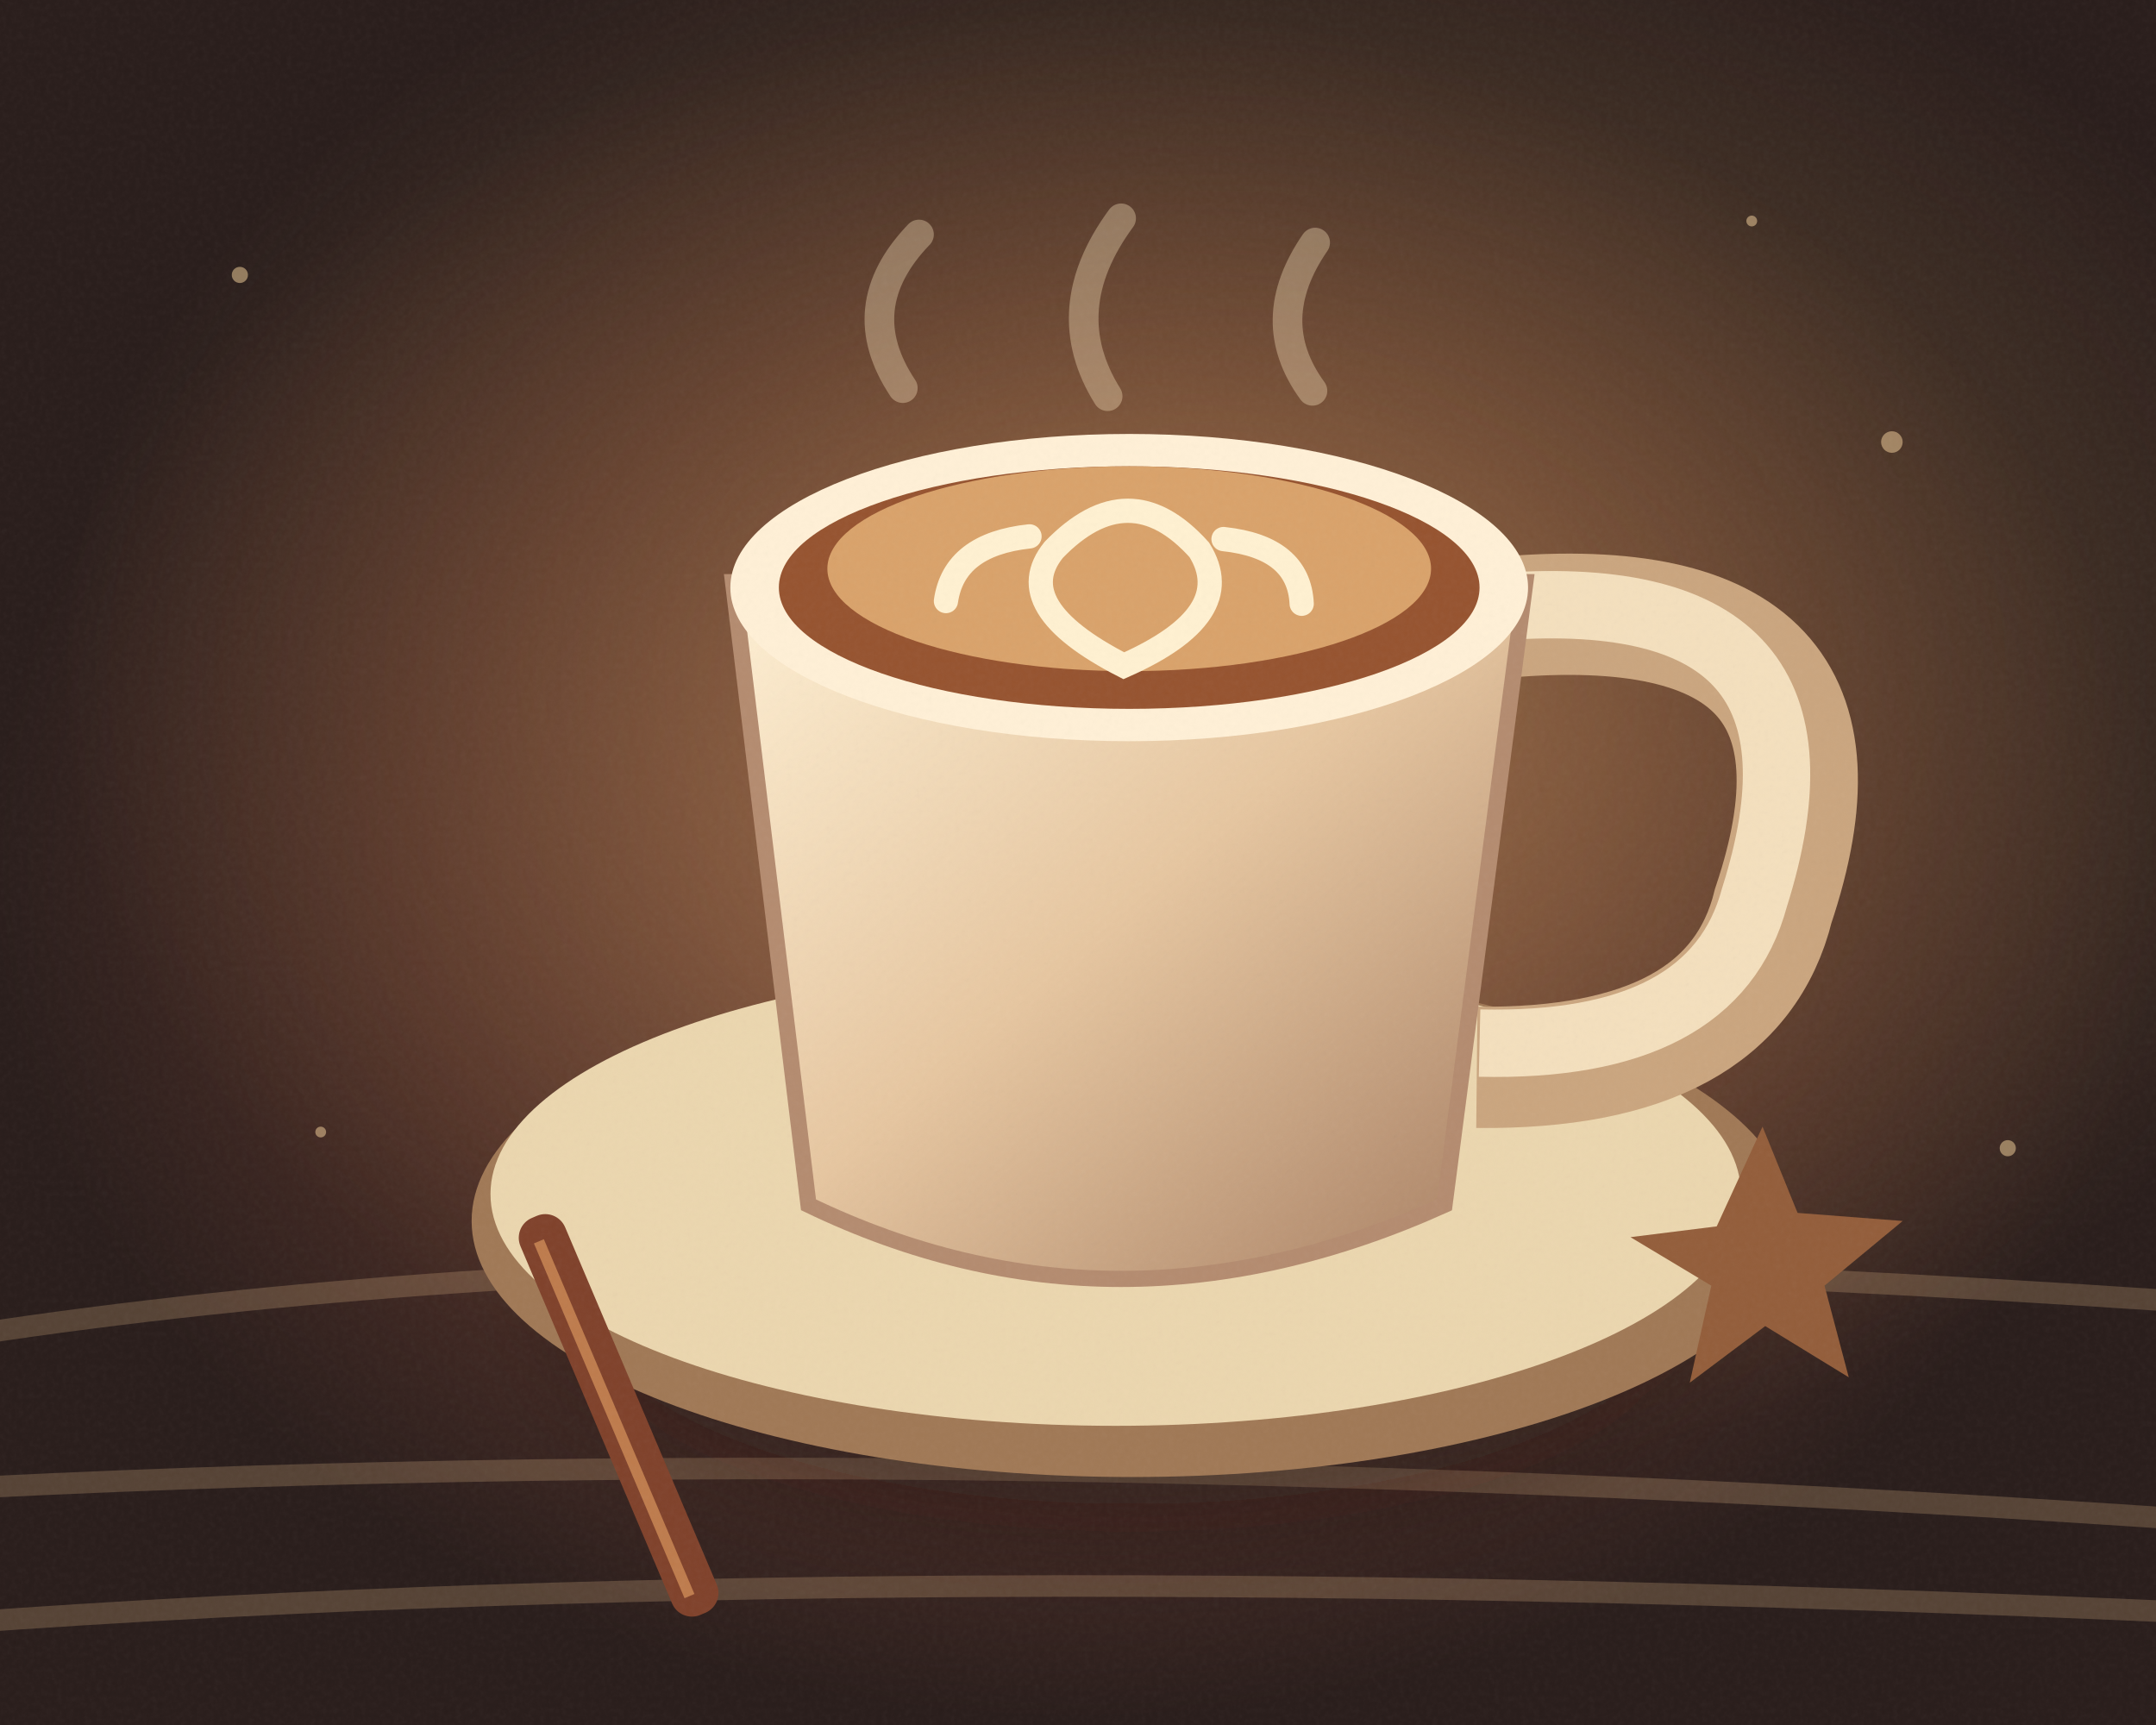
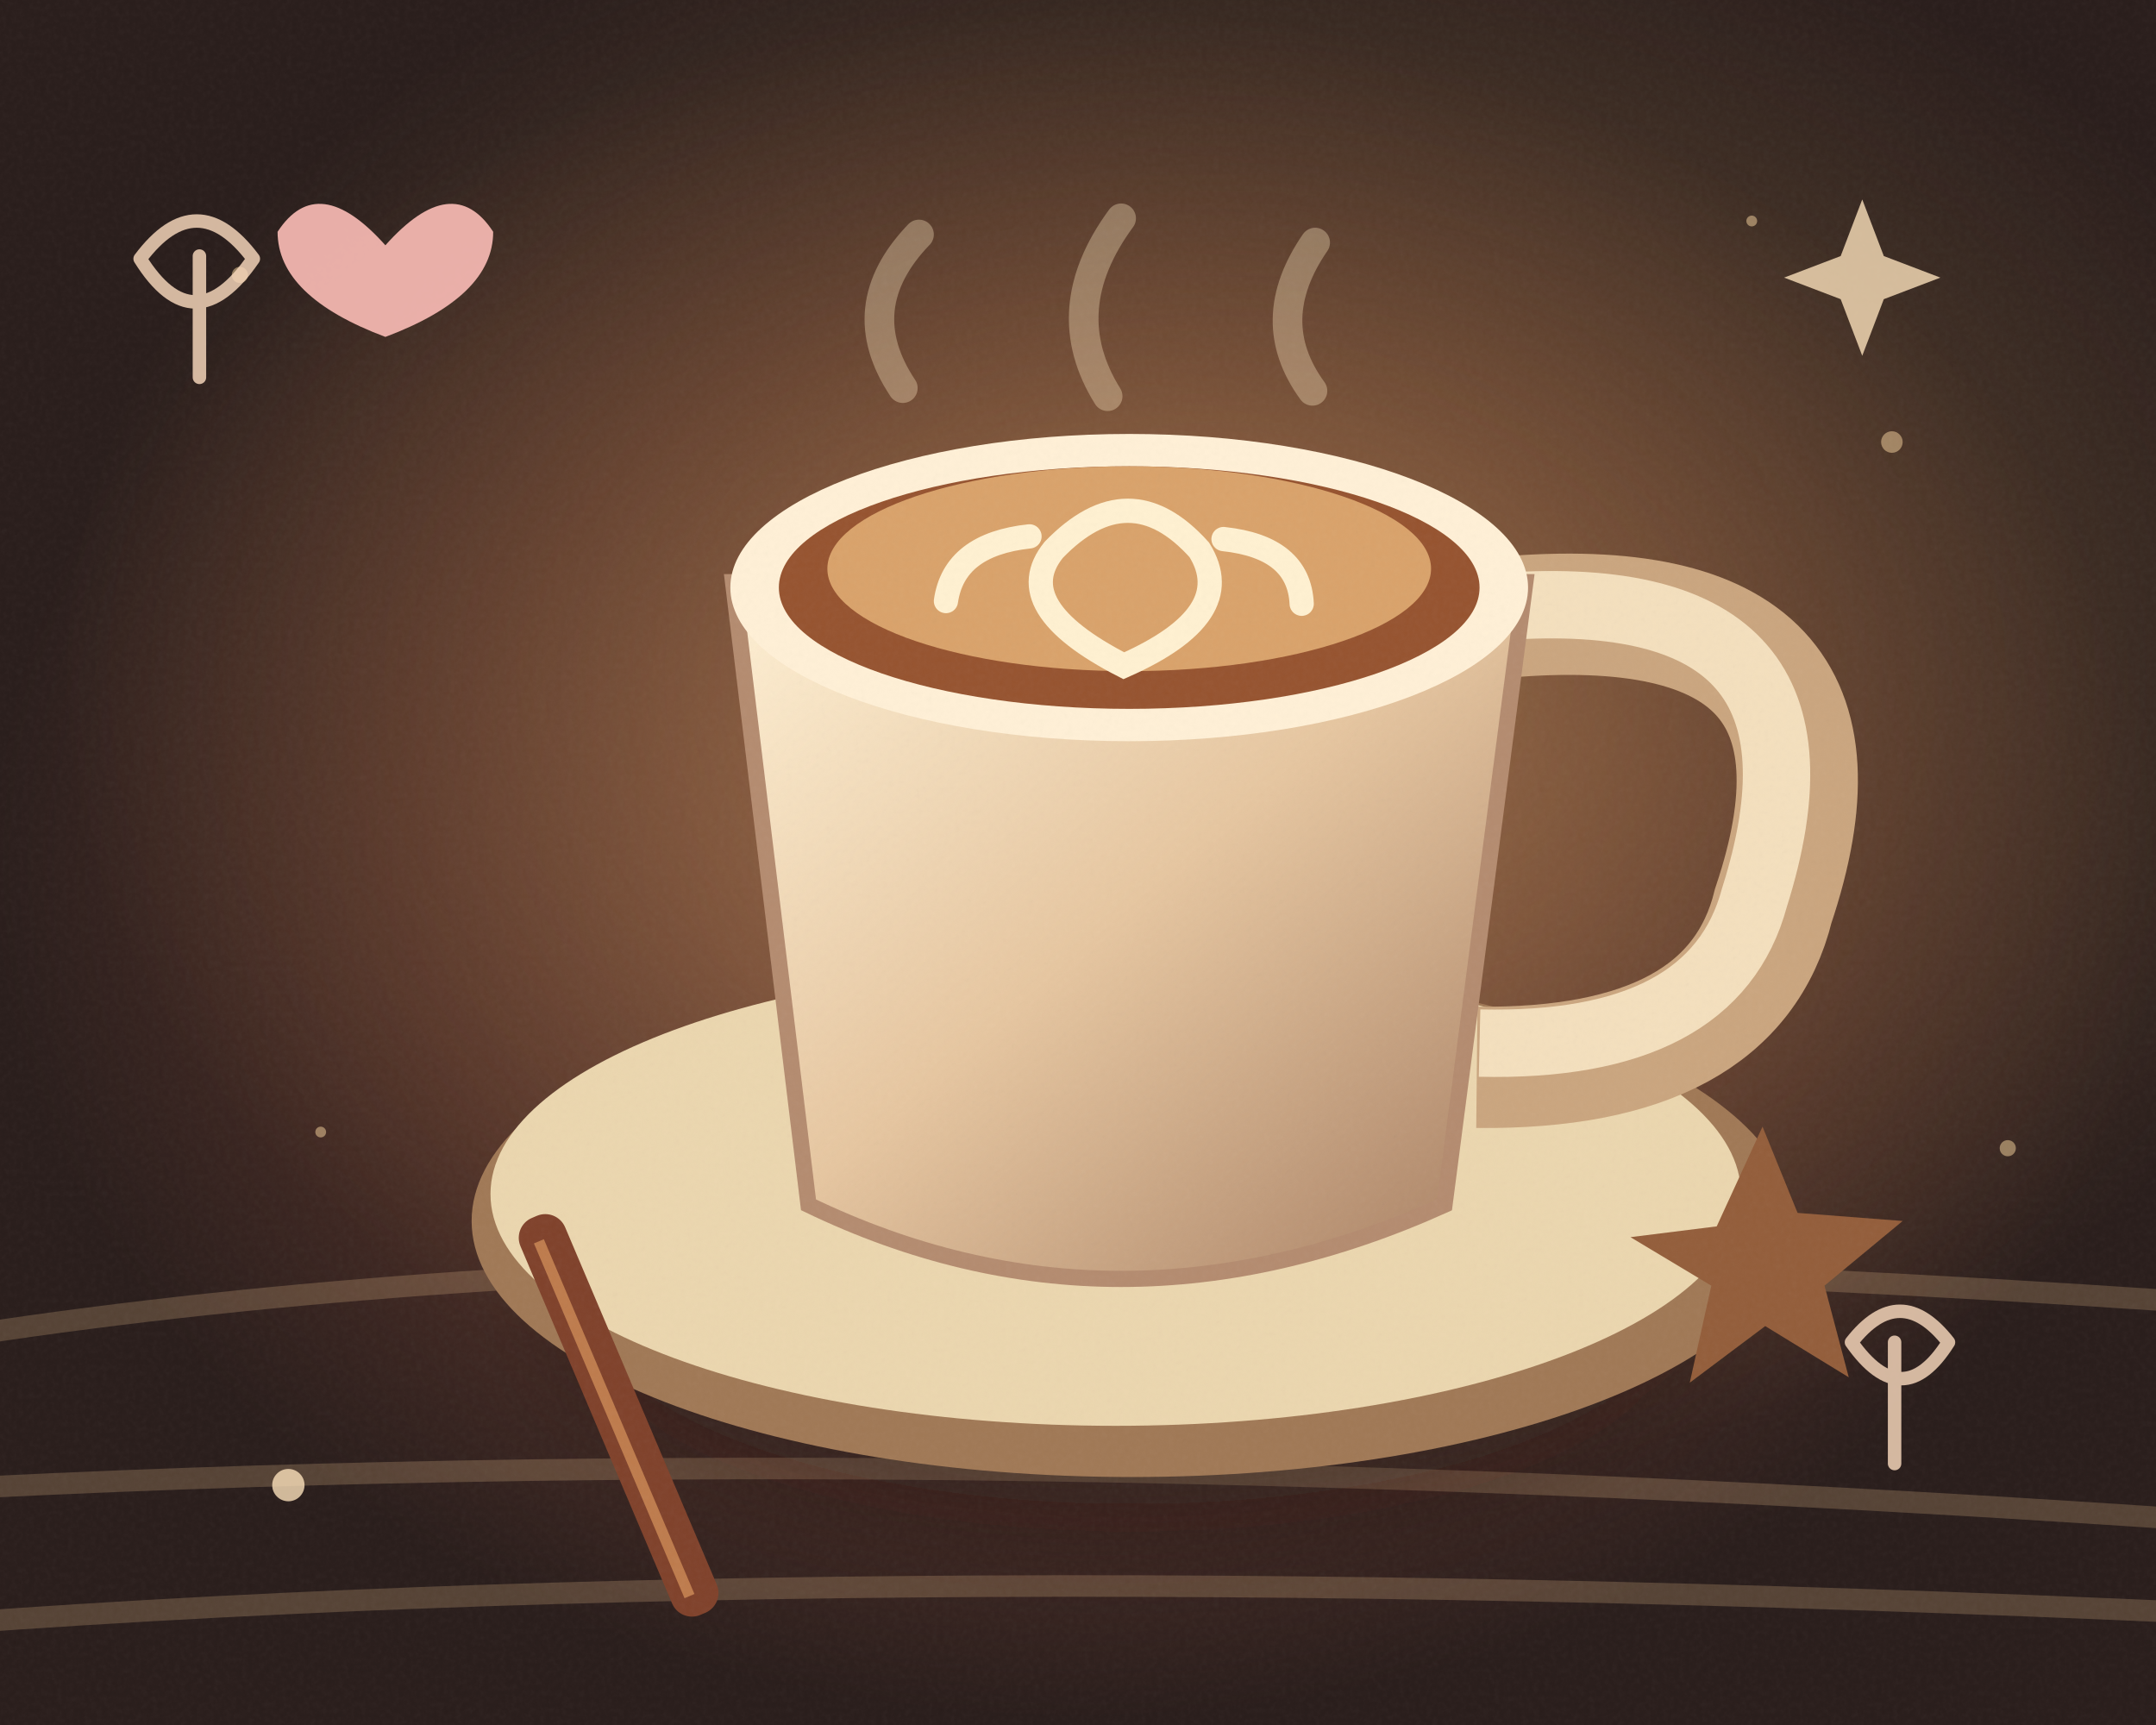
<svg xmlns="http://www.w3.org/2000/svg" viewBox="0 0 800 640" role="img" aria-label="Original illustrated autumn recipe artwork">
  <defs>
    <radialGradient id="bg">
      <stop stop-color="#83533e" />
      <stop offset=".62" stop-color="#4c2d25" />
      <stop offset="1" stop-color="#281c1a" />
    </radialGradient>
    <radialGradient id="glow">
      <stop stop-color="#f7bc6c" stop-opacity=".78" />
      <stop offset="1" stop-color="#f7bc6c" stop-opacity="0" />
    </radialGradient>
    <radialGradient id="dish">
      <stop stop-color="#fff0ca" />
      <stop offset=".74" stop-color="#dcc399" />
      <stop offset=".88" stop-color="#f8ead1" />
      <stop offset="1" stop-color="#a08165" />
    </radialGradient>
    <radialGradient id="cocoa">
      <stop stop-color="#76412e" />
      <stop offset="1" stop-color="#2b1918" />
    </radialGradient>
    <linearGradient id="wood" x2="1" y2="1">
      <stop stop-color="#9f6948" />
      <stop offset=".5" stop-color="#67402d" />
      <stop offset="1" stop-color="#3c2a26" />
    </linearGradient>
    <linearGradient id="mug" x2="1" y2="1">
      <stop stop-color="#fff0d4" />
      <stop offset=".48" stop-color="#e6c6a0" />
      <stop offset="1" stop-color="#a57c60" />
    </linearGradient>
    <filter id="shadow" x="-30%" y="-30%" width="160%" height="160%">
      <feGaussianBlur stdDeviation="22" />
    </filter>
    <filter id="texture">
      <feTurbulence type="fractalNoise" baseFrequency=".48" numOctaves="3" seed="7" stitchTiles="stitch" />
      <feColorMatrix type="saturate" values="0" />
      <feComponentTransfer>
        <feFuncA type="linear" slope=".09" />
      </feComponentTransfer>
    </filter>
    <filter id="soft">
      <feGaussianBlur stdDeviation="7" />
    </filter>
  </defs>
  <rect width="800" height="640" fill="url(#bg)" />
  <ellipse cx="455" cy="250" rx="430" ry="310" fill="url(#glow)" opacity=".45" />
  <g opacity=".22" stroke="#f4c891" fill="none">
    <path d="M-40 500 Q280 445 840 485M-30 553 Q360 532 830 565M-40 604 Q330 575 850 600" stroke-width="8" />
  </g>
  <g fill="#eac793" opacity=".55">
    <circle cx="89" cy="102" r="3" />
    <circle cx="702" cy="164" r="4" />
    <circle cx="650" cy="82" r="2" />
    <circle cx="119" cy="420" r="2" />
    <circle cx="745" cy="426" r="3" />
  </g>
  <ellipse cx="420" cy="480" rx="205" ry="78" fill="#160e0c" opacity=".42" filter="url(#shadow)" />
  <ellipse cx="420" cy="453" rx="245" ry="95" fill="#a07855" />
  <ellipse cx="414" cy="443" rx="232" ry="86" fill="#ebd6ae" />
  <path d="M558 229q140-12 100 107-15 61-110 60" fill="none" stroke="#caa57e" stroke-width="45" />
  <path d="M558 225q130-9 93 108-15 56-102 54" fill="none" stroke="#f4dfbd" stroke-width="25" />
  <path d="M272 216h294l-30 231q-122 55-236 0z" fill="url(#mug)" stroke="#b48b6f" stroke-width="6" />
  <ellipse cx="419" cy="218" rx="148" ry="57" fill="#fff0d6" />
  <ellipse cx="419" cy="218" rx="130" ry="45" fill="#96532f" />
  <ellipse cx="419" cy="211" rx="112" ry="38" fill="#d9a26a" />
  <path d="M391 204q28-29 54 0 15 24-28 43-43-22-26-43M382 199q-28 3-31 24M454 200q28 3 29 24" fill="none" stroke="#fff1d1" stroke-width="9" stroke-linecap="round" />
  <path d="M335 144q-20-30 6-57M411 147q-20-32 5-66M487 145q-19-26 1-55" stroke="#ffe7c0" stroke-width="11" opacity=".35" fill="none" stroke-linecap="round" />
  <g transform="translate(190,455) rotate(-23)">
    <rect width="18" height="160" rx="8" fill="#7f412a" />
    <path d="M7 9v143" stroke="#be7b4c" stroke-width="4" />
  </g>
  <path d="M637 455l17-37 13 32 39 3-29 24 9 34-31-19-28 21 8-36-30-18z" fill="#935d3a" />
  <rect width="800" height="640" filter="url(#texture)" opacity=".52" />
+   <g opacity=".82" fill="none" stroke="#f9d9bd" stroke-linecap="round" stroke-linejoin="round" stroke-width="5">
+     <path d="M52 96q21-28 42 0-22 32-42 0zM687 498q18-23 36 0-17 27-36 0z" />
+     <path d="M74 95v45M703 498v45" />
+   </g>
+   <g fill="#ffe4be" opacity=".78">
+     <path d="M691 74l8 21 21 8-21 8-8 21-8-21-21-8 21-8z" />
+     <circle cx="107" cy="551" r="6" />
+   </g>
+   <g fill="#f5b8b2" opacity=".93">
+     <path d="M143 91q-25-28-40-5 0 24 40 39 40-15 40-39-15-23-40 5" />
+   </g>
</svg>
